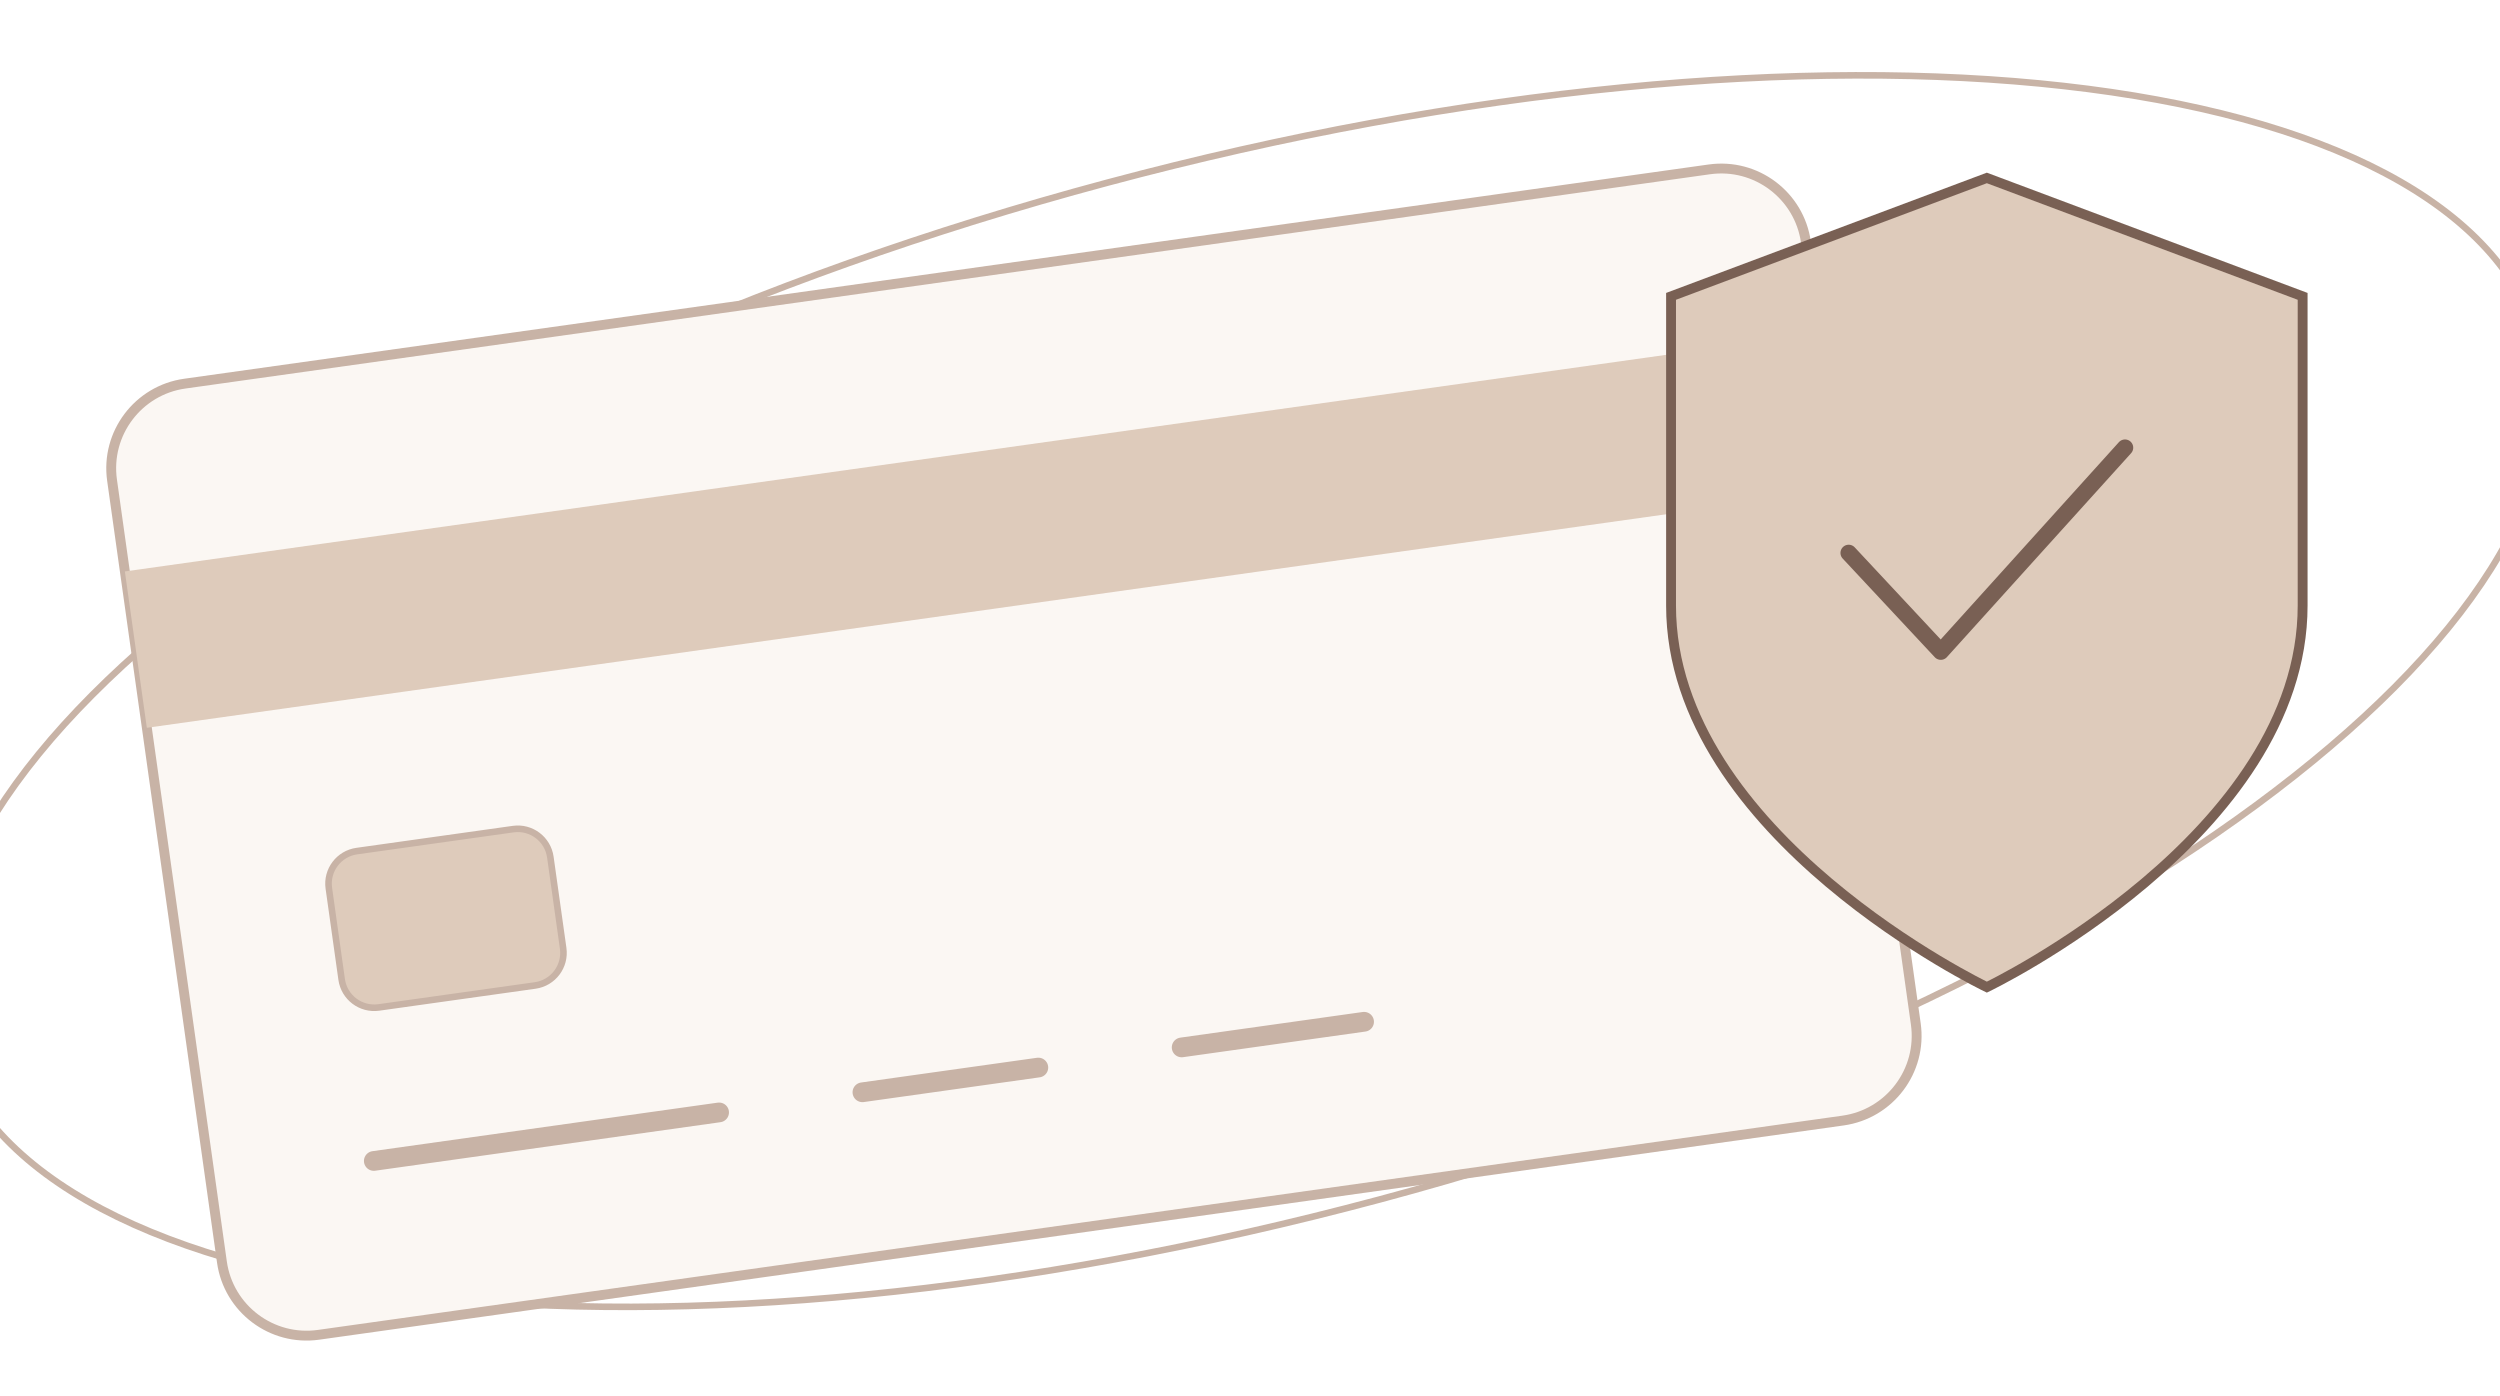
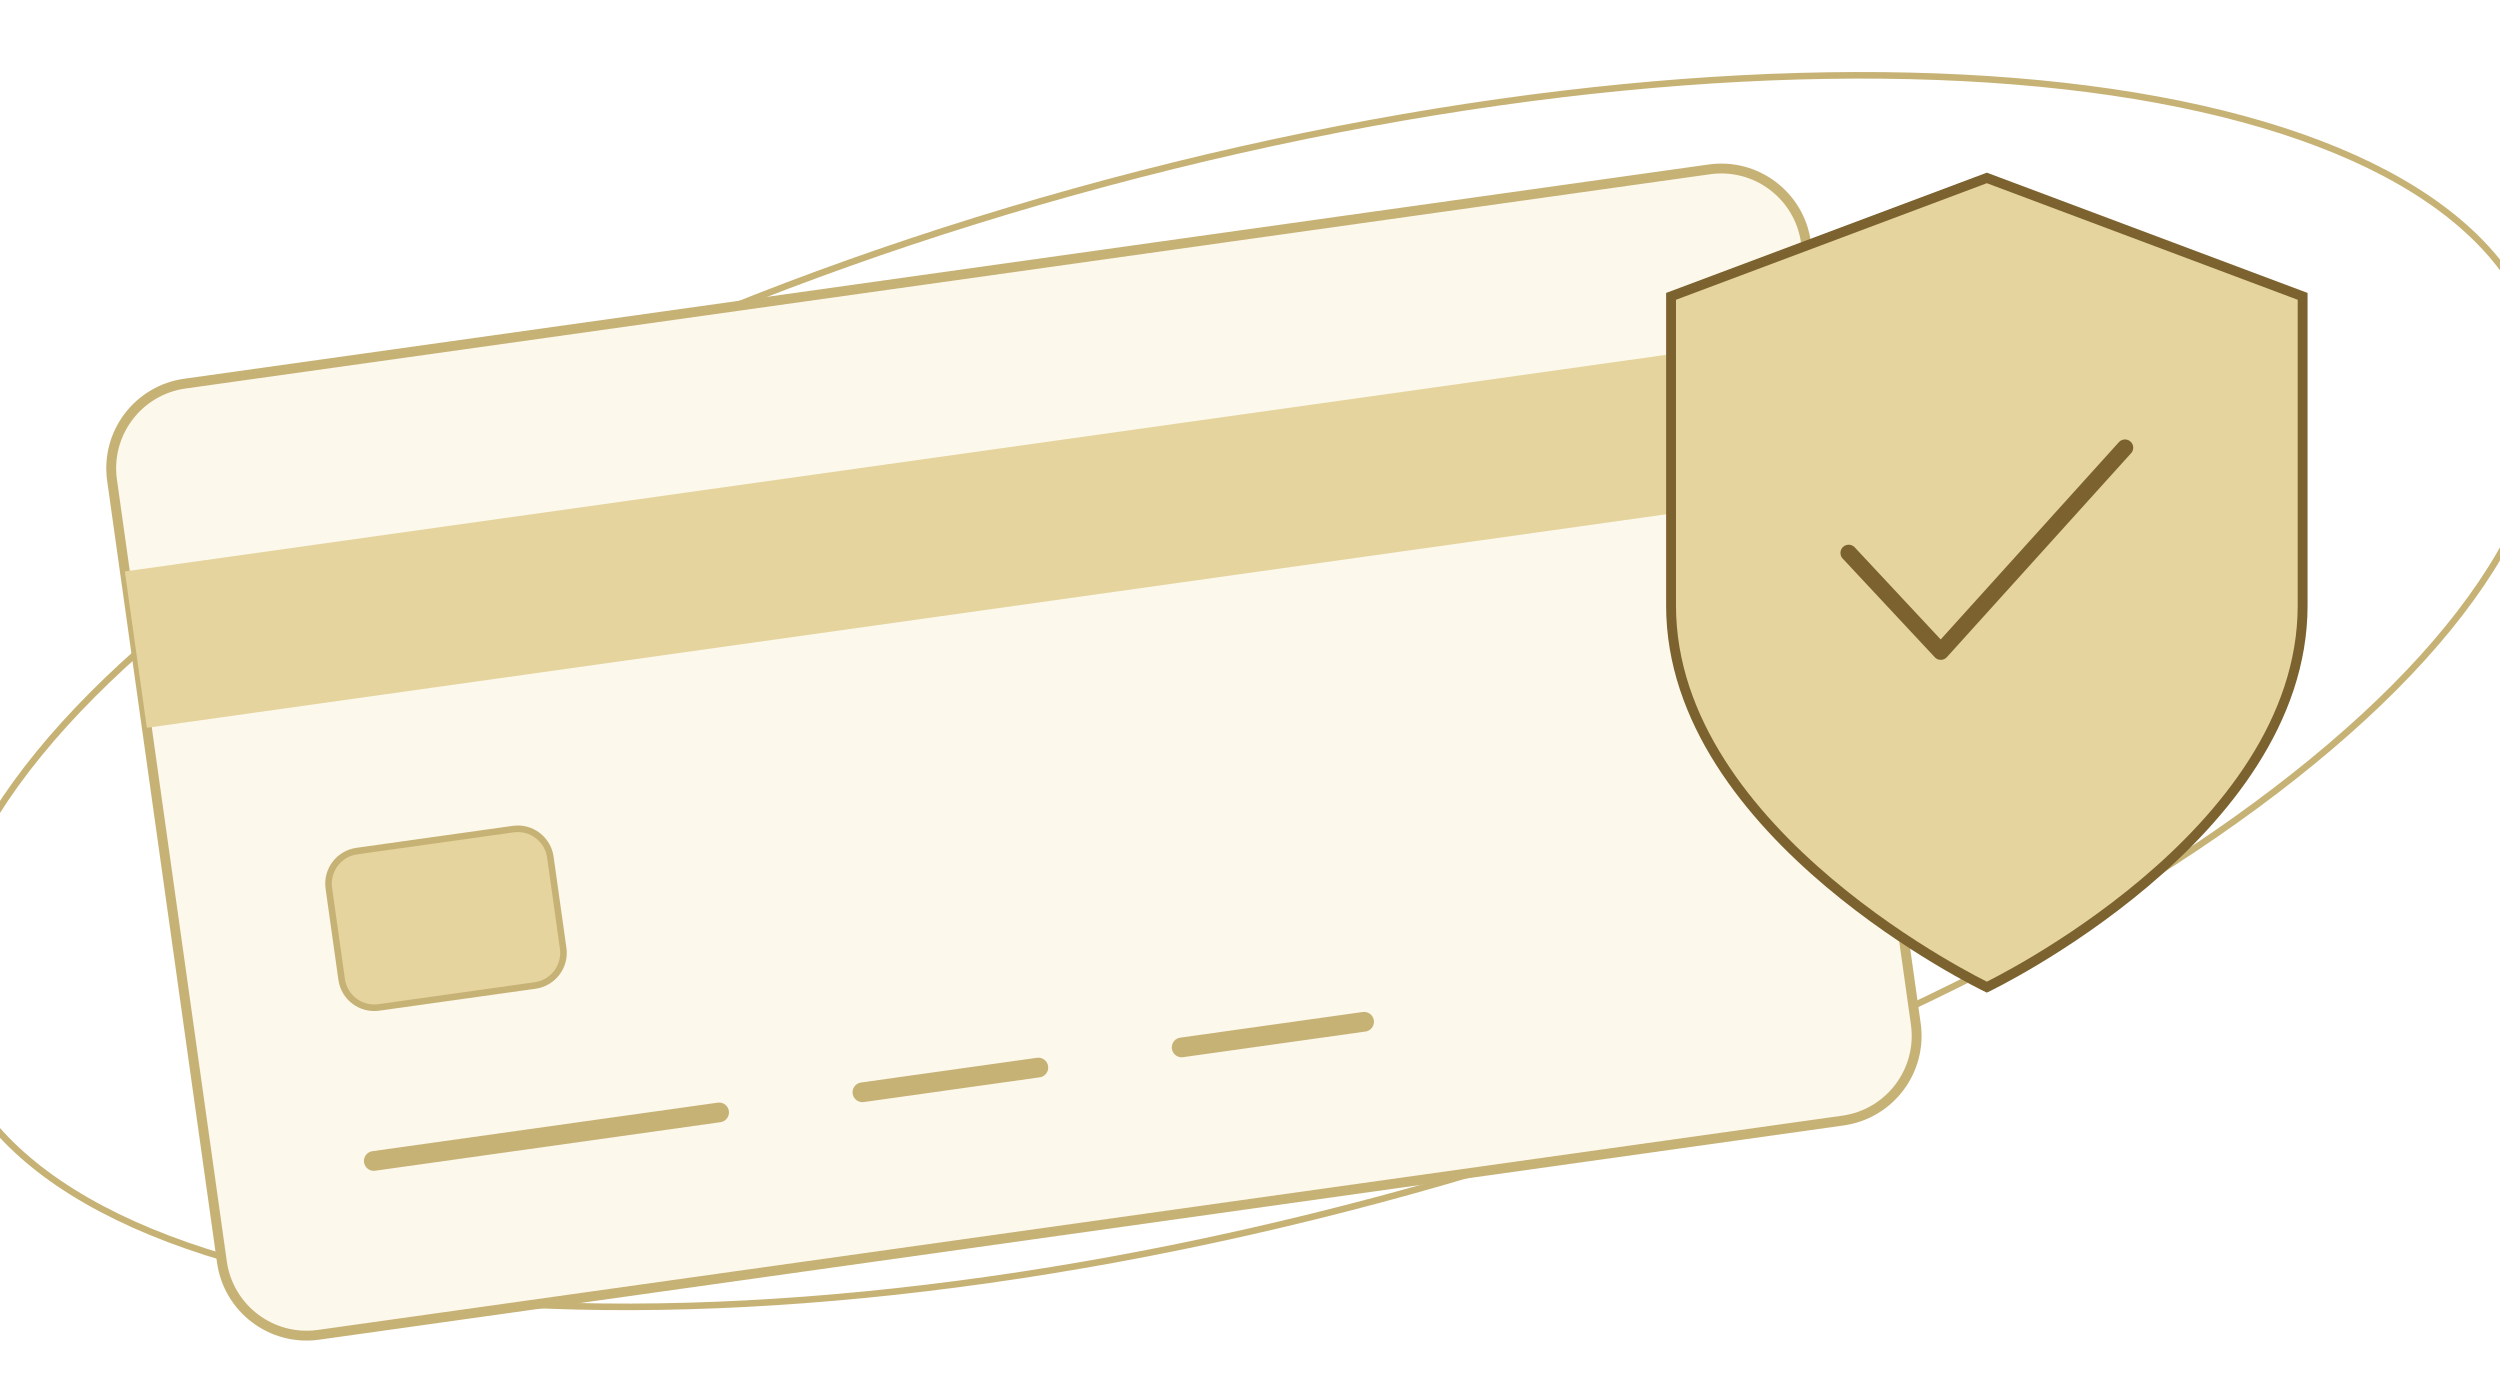
<svg xmlns="http://www.w3.org/2000/svg" width="430" height="240" viewBox="110 55 380 200">
-   <ellipse cx="299" cy="154" rx="204" ry="80" fill="none" stroke="#c8b3a6" transform="rotate(-15 299 154)" />
+   <ellipse cx="299" cy="154" rx="204" ry="80" fill="none" stroke="#c7b276" transform="rotate(-15 299 154)" />
  <g transform="rotate(-8 265 148)">
-     <rect x="132" y="90" width="260" height="146" rx="13" fill="#fbf7f3" stroke="#c8b3a6" stroke-width="1.5" />
-     <rect x="132" y="117" width="260" height="24" fill="#decbbb" />
-     <rect x="156" y="164" width="34" height="24" rx="5" fill="#decbbb" stroke="#c8b3a6" />
-     <path d="M157 211h53m22 0h27m22 0h28" stroke="#c8b3a6" stroke-width="3" stroke-linecap="round" />
+     <rect x="132" y="90" width="260" height="146" rx="13" fill="#fcf8eb" stroke="#c7b276" stroke-width="1.5" />
+     <rect x="132" y="117" width="260" height="24" fill="#e5d49d" />
+     <rect x="156" y="164" width="34" height="24" rx="5" fill="#e5d49d" stroke="#c7b276" />
+     <path d="M157 211h53m22 0h27m22 0h28" stroke="#c7b276" stroke-width="3" stroke-linecap="round" />
  </g>
-   <path d="m412 76 48 18v47c0 35-48 58-48 58s-48-23-48-58V94Z" fill="#decbbb" stroke="#796054" stroke-width="1.5" />
-   <path d="m391 133 14 15 28-31" fill="none" stroke="#796054" stroke-width="2.5" stroke-linecap="round" stroke-linejoin="round" />
+   <path d="m412 76 48 18v47c0 35-48 58-48 58s-48-23-48-58V94Z" fill="#e5d49d" stroke="#7b622e" stroke-width="1.5" />
+   <path d="m391 133 14 15 28-31" fill="none" stroke="#7b622e" stroke-width="2.5" stroke-linecap="round" stroke-linejoin="round" />
</svg>
